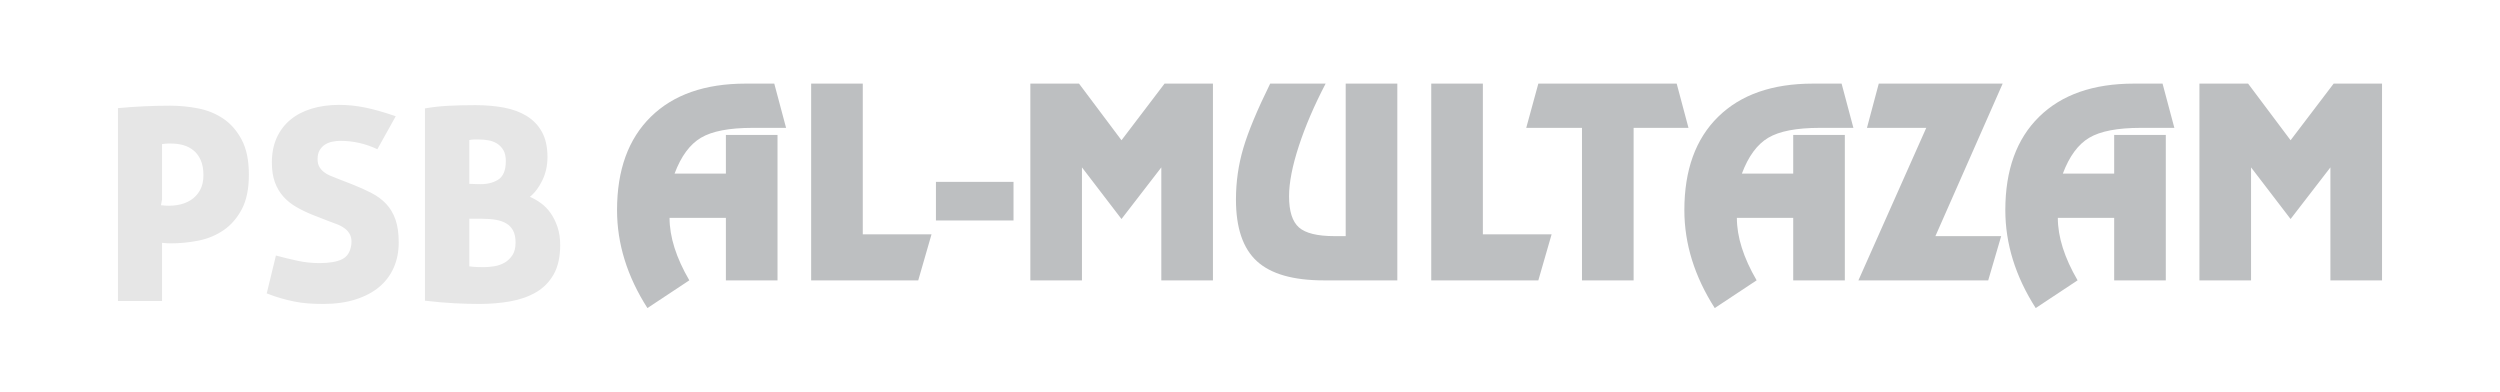
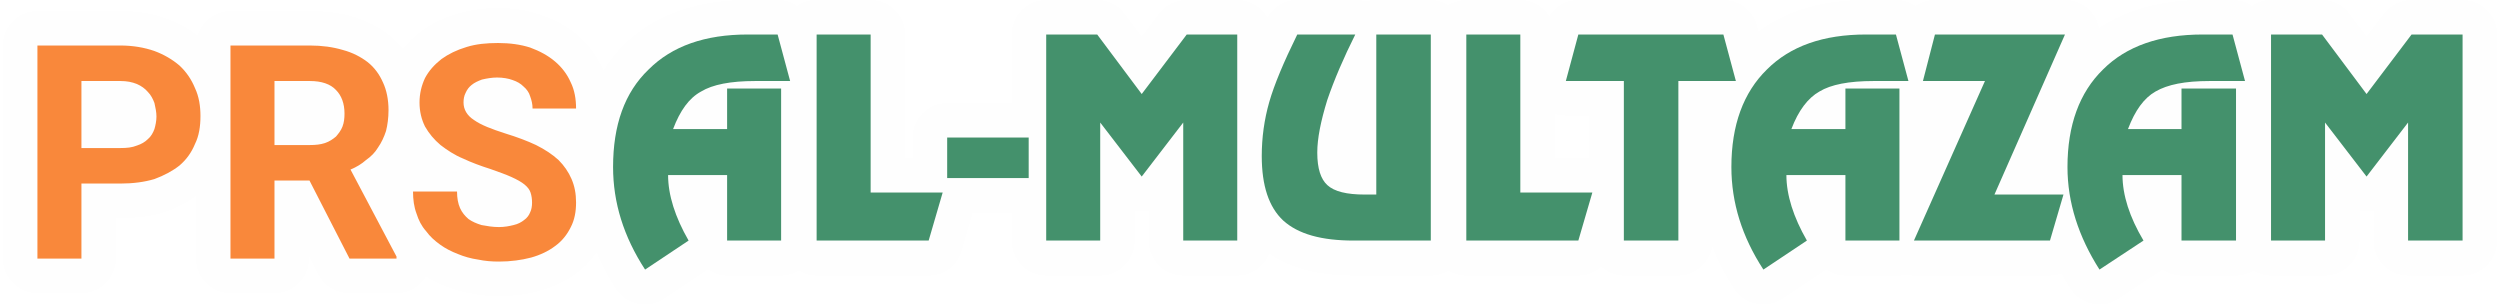
- <svg xmlns="http://www.w3.org/2000/svg" xml:space="preserve" width="1.05833E+06px" height="165806px" version="1.1" style="shape-rendering:geometricPrecision; text-rendering:geometricPrecision; image-rendering:optimizeQuality; fill-rule:evenodd; clip-rule:evenodd" viewBox="0 0 753573 117901">
+ <svg xmlns="http://www.w3.org/2000/svg" xml:space="preserve" width="1658px" height="202px" version="1.1" style="shape-rendering:geometricPrecision; text-rendering:geometricPrecision; image-rendering:optimizeQuality; fill-rule:evenodd; clip-rule:evenodd" viewBox="0 0 4987 609">
  <defs>
    <style type="text/css">
   
-     .fil2 {fill:none}
-     .fil1 {fill:#A19E9D}
-     .fil0 {fill:#ADABAA}
-     .fil3 {fill:#BDBFC1;fill-rule:nonzero}
-     .fil4 {fill:#E6E6E6;fill-rule:nonzero}
+     .fil0 {fill:#FEFEFE}
+     .fil1 {fill:#44916C;fill-rule:nonzero}
+     .fil2 {fill:#F9883B;fill-rule:nonzero}
   
  </style>
  </defs>
  <g id="Layer_x0020_1">
-     <path class="fil0" d="M162690 69165l0 -329c-747,0 -249,-19 -442,171l314 -40 128 198z" />
-     <path class="fil1" d="M161917 43969c115,193 -181,155 221,155 0,-443 27,-48 -148,-221l-73 66z" />
-     <polygon class="fil2" points="0,0 753573,0 753573,117901 0,117901 " />
-     <g id="_2043946645840">
-       <path class="fil3" d="M218806 84434l0 -18851 -16984 0c0,5750 1986,12019 5958,18836l-12627 8359c-6106,-9544 -9159,-19385 -9159,-29522 0,-12093 3394,-21460 10182,-28129 6787,-6669 16317,-10004 28588,-10004l8625 0 3558 13339 -10138 0c-6995,0 -12167,993 -15517,2979 -3349,1985 -6002,5587 -7958,10803l15472 0 0 -11648 15562 0 0 43838 -15562 0zm41260 -59311l0 45440 20719 0 -4002 13871 -32278 0 0 -59311 15561 0zm45439 29611l0 11649 -23386 0 0 -11649 23386 0zm60112 -29611l0 59311 -15562 0 0 -34057 -12004 15561 -11916 -15561 0 34057 -15561 0 0 -59311 14672 0 12805 17073 12982 -17073 14584 0zm55576 0l0 59311 -22142 0c-9247,0 -15976,-1927 -20185,-5780 -4209,-3853 -6313,-10048 -6313,-18584 0,-5336 741,-10508 2223,-15517 1482,-5009 4179,-11486 8092,-19430l16717 0c-3438,6580 -6136,12864 -8092,18852 -1956,5987 -2934,11026 -2934,15117 0,4505 993,7632 2978,9381 1986,1749 5558,2623 10716,2623l3379 0 0 -45973 15561 0zm25788 0l0 45440 20718 0 -4001 13871 -32279 0 0 -59311 15562 0zm58421 0l3557 13339 -16539 0 0 45972 -15562 0 0 -45972 -16806 0 3646 -13339 41704 0zm35125 59311l0 -18851 -16985 0c0,5750 1986,12019 5958,18836l-12627 8359c-6105,-9544 -9158,-19385 -9158,-29522 0,-12093 3393,-21460 10181,-28129 6787,-6669 16317,-10004 28588,-10004l8626 0 3557 13339 -10138 0c-6995,0 -12167,993 -15517,2979 -3349,1985 -6002,5587 -7958,10803l15473 0 0 -11648 15561 0 0 43838 -15561 0zm25787 -59311l37347 0 -20274 45973 19829 0 -3912 13338 -39126 0 20452 -45972 -17873 0 3557 -13339zm70960 59311l0 -18851 -16985 0c0,5750 1986,12019 5958,18836l-12626 8359c-6106,-9544 -9159,-19385 -9159,-29522 0,-12093 3393,-21460 10181,-28129 6788,-6669 16317,-10004 28588,-10004l8626 0 3557 13339 -10137 0c-6995,0 -12168,993 -15517,2979 -3350,1985 -6002,5587 -7959,10803l15473 0 0 -11648 15561 0 0 43838 -15561 0zm80741 -59311l0 59311 -15562 0 0 -34057 -12004 15561 -11916 -15561 0 34057 -15561 0 0 -59311 14672 0 12805 17073 12983 -17073 14583 0z" />
-       <path class="fil4" d="M35559 32511c5218,-489 10490,-733 15816,-733 2772,0 5558,271 8357,815 2799,544 5327,1576 7582,3098 2256,1522 4104,3642 5544,6359 1440,2718 2160,6223 2160,10517 0,4294 -720,7787 -2160,10477 -1440,2690 -3288,4796 -5544,6318 -2255,1522 -4769,2555 -7542,3098 -2771,544 -5516,816 -8234,816 -380,0 -815,-14 -1304,-41 -489,-27 -951,-68 -1386,-122l0 17528 -13289 0 0 -58130zm13289 27475l-326 1794c1684,218 3302,204 4851,-41 1549,-244 2908,-734 4076,-1467 1169,-734 2106,-1726 2813,-2976 706,-1250 1060,-2772 1060,-4566 0,-1793 -272,-3301 -815,-4524 -544,-1223 -1264,-2202 -2161,-2935 -897,-734 -1916,-1264 -3058,-1590 -1141,-327 -2337,-489 -3587,-489 -380,0 -760,0 -1141,0 -380,0 -951,54 -1712,162l0 16632zm45248 4647c-1739,-706 -3356,-1494 -4851,-2364 -1494,-869 -2785,-1915 -3872,-3139 -1087,-1223 -1930,-2663 -2528,-4321 -598,-1657 -896,-3628 -896,-5910 0,-2827 489,-5313 1467,-7460 978,-2147 2351,-3955 4117,-5422 1767,-1468 3900,-2582 6400,-3343 2500,-760 5272,-1141 8316,-1141 2500,0 5055,258 7664,774 2609,517 5734,1400 9375,2650l-5543 9947c-3533,-1685 -7256,-2528 -11170,-2528 -761,0 -1549,82 -2364,245 -816,163 -1549,448 -2202,856 -651,408 -1195,965 -1630,1671 -435,707 -652,1631 -652,2772 0,924 177,1685 530,2283 353,598 801,1114 1345,1549 544,435 1169,802 1875,1101 707,299 1413,584 2120,856l4810 1875c2066,815 3954,1671 5666,2568 1712,897 3166,1984 4362,3261 1196,1278 2120,2840 2772,4688 652,1848 979,4158 979,6930 0,2772 -503,5299 -1509,7582 -1005,2283 -2473,4226 -4402,5830 -1930,1603 -4308,2853 -7134,3750 -2827,897 -6060,1345 -9702,1345 -1685,0 -3234,-54 -4647,-163 -1414,-109 -2786,-299 -4117,-571 -1332,-272 -2664,-598 -3995,-978 -1332,-381 -2759,-870 -4280,-1467l2771 -11415c2229,598 4416,1128 6563,1590 2147,462 4335,693 6563,693 2990,0 5273,-394 6849,-1182 1576,-788 2500,-2296 2772,-4525 108,-1141 -27,-2093 -408,-2853 -380,-761 -924,-1400 -1630,-1916 -707,-517 -1495,-938 -2365,-1264 -869,-326 -1739,-652 -2608,-978l-4811 -1876zm33998 -32040c2174,-381 4457,-639 6848,-775 2392,-135 5191,-204 8398,-204 3043,0 5883,245 8519,734 2636,489 4933,1332 6890,2528 1956,1196 3492,2799 4606,4810 1114,2011 1671,4538 1671,7582 0,2500 -502,4810 -1508,6930 -1006,2120 -2269,3805 -3791,5055 1141,489 2256,1127 3343,1916 1086,788 2051,1780 2894,2976 842,1195 1535,2595 2079,4198 544,1603 815,3411 815,5422 0,3587 -652,6535 -1957,8846 -1304,2310 -3084,4117 -5340,5421 -2255,1305 -4851,2215 -7786,2732 -2934,516 -6033,774 -9294,774 -2283,0 -4769,-68 -7460,-204 -2690,-136 -5666,-394 -8927,-774l0 -57967zm13371 47612c761,109 1535,177 2323,204 788,28 1481,41 2079,41 978,0 2038,-95 3180,-285 1141,-190 2174,-557 3098,-1101 924,-543 1698,-1291 2323,-2242 625,-951 938,-2215 938,-3791 0,-1467 -245,-2663 -734,-3587 -489,-924 -1168,-1644 -2038,-2161 -870,-516 -1916,-883 -3139,-1101 -1223,-217 -2595,-325 -4117,-325l-3913 0 0 14348zm2608 -24784c2446,109 4457,-326 6033,-1305 1577,-978 2365,-2853 2365,-5625 0,-1359 -245,-2460 -734,-3302 -489,-842 -1128,-1508 -1916,-1997 -788,-489 -1657,-816 -2609,-979 -951,-163 -1888,-245 -2812,-245 -544,0 -1033,0 -1468,0 -435,0 -924,55 -1467,164l0 13207 2608 82z" />
+     <g id="_1628297108832">
+       <path class="fil0" d="M1187 504c-11,17 -25,31 -41,43 -22,16 -46,27 -72,34 -26,8 -54,11 -82,11 -18,0 -36,-1 -54,-5 -18,-3 -36,-8 -54,-15 -13,-5 -26,-11 -38,-19 -12,20 -34,33 -59,33l-94 0c-27,0 -50,-14 -62,-37l-19 -37 0 5c0,38 -31,69 -69,69l-88 0c-38,0 -69,-31 -69,-69l0 -125c-19,14 -40,24 -62,32 -29,9 -59,12 -89,12l-9 0 0 81c0,38 -31,69 -69,69l-88 0c-38,0 -69,-31 -69,-69l0 -426c0,-38 31,-69 69,-69l166 0c31,0 62,4 91,15 23,8 44,19 63,34 9,-28 35,-49 66,-49l159 0c28,0 57,3 85,11 26,8 52,20 73,37 11,8 20,18 28,28 10,-13 22,-25 36,-35 21,-16 45,-27 71,-35 27,-8 55,-12 83,-12 29,0 58,4 86,14 27,9 51,22 73,40 21,18 37,40 49,65 1,2 2,4 3,6 11,-18 25,-36 41,-52 67,-65 156,-89 247,-89l60 0c15,0 28,4 39,12 11,-8 24,-12 39,-12l108 0c38,0 69,31 69,69l0 247 15 0 0 -41c0,-38 31,-69 69,-69l129 0 0 -137c0,-38 31,-69 69,-69l102 0c22,0 42,10 55,28l34 45 35 -46c13,-17 33,-27 55,-27l101 0c26,0 48,14 60,35 13,-22 35,-35 60,-35l116 0c8,0 15,1 22,3 6,-2 13,-3 20,-3l109 0c13,0 25,4 35,10 11,-6 23,-10 36,-10l108 0c24,0 45,13 58,32 12,-20 34,-32 58,-32l290 0c32,0 59,21 67,51l3 12c62,-46 137,-63 215,-63l60 0c15,0 28,4 39,12 11,-8 25,-12 39,-12l260 0c24,0 45,11 58,31 5,8 8,17 10,25 60,-40 133,-56 207,-56l60 0c14,0 28,4 39,12 11,-8 24,-12 38,-12l102 0c23,0 42,10 55,28l34 45 35 -46c14,-17 33,-27 55,-27l102 0c38,0 69,31 69,69l0 412c0,39 -31,70 -69,70l-109 0c-38,0 -69,-31 -69,-70l0 -60c-4,1 -9,1 -14,1 -5,0 -9,0 -14,-1l0 60c0,39 -31,70 -69,70l-108 0c-13,0 -25,-4 -35,-10 -10,6 -23,10 -35,10l-109 0c-14,0 -27,-5 -38,-12 0,0 0,0 0,0l-88 58c-16,11 -33,14 -52,10 -19,-4 -34,-14 -44,-30 -7,-10 -12,-20 -18,-30 -7,2 -15,4 -23,4l-272 0c-5,0 -10,-1 -15,-2 -4,1 -9,2 -14,2l-108 0c-14,0 -27,-5 -38,-12 0,0 0,0 0,0l-88 58c-16,11 -34,14 -53,10 -19,-4 -33,-14 -44,-30 -17,-27 -32,-55 -43,-84 -6,32 -34,58 -68,58l-109 0c-17,0 -33,-7 -45,-18 -12,11 -28,18 -46,18l-224 0c-13,0 -25,-4 -36,-10 -10,6 -22,10 -35,10l-154 0c-58,0 -120,-10 -169,-44 -10,26 -35,44 -64,44l-108 0c-38,0 -69,-31 -69,-70l0 -60c-5,1 -9,1 -14,1 -5,0 -10,0 -14,-1l0 60c0,39 -31,70 -69,70l-108 0c-38,0 -69,-31 -69,-70l0 -56 -78 0 -22 76c-8,30 -35,50 -66,50l-224 0c-13,0 -25,-4 -36,-10 -10,6 -22,10 -35,10l-108 0c-14,0 -27,-5 -38,-12 0,0 -1,0 -1,0l-87 58c-16,11 -34,14 -53,10 -19,-4 -33,-14 -44,-30 -15,-24 -28,-48 -38,-73zm1916 -276l0 88 69 0 0 -85 -47 0c-8,0 -15,-1 -22,-3z" />
+     </g>
+     <g id="_1628297108192">
+       <path class="fil1" d="M1448 481l0 -131 -118 0c0,40 14,84 41,131l-87 58c-43,-66 -64,-134 -64,-205 0,-84 23,-149 71,-195 47,-47 113,-70 198,-70l60 0 25 93 -70 0c-49,0 -85,7 -108,21 -24,13 -42,38 -56,75l108 0 0 -81 108 0 0 304 -108 0 0 0zm287 -412l0 316 144 0 -28 96 -224 0 0 -412 108 0 0 0zm316 206l0 81 -163 0 0 -81 163 0zm417 -206l0 412 -108 0 0 -236 -83 108 -83 -108 0 236 -108 0 0 -412 102 0 89 119 90 -119 101 0 0 0zm387 0l0 412 -154 0c-65,0 -111,-13 -141,-40 -29,-27 -43,-70 -43,-129 0,-37 5,-73 15,-108 10,-35 29,-80 56,-135l116 0c-23,46 -42,90 -56,131 -13,42 -20,77 -20,105 0,32 7,53 20,65 14,13 39,19 75,19l23 0 0 -320 109 0 0 0zm179 0l0 316 144 0 -28 96 -224 0 0 -412 108 0 0 0zm406 0l25 93 -115 0 0 319 -109 0 0 -319 -116 0 25 -93 290 0zm244 412l0 -131 -118 0c0,40 14,84 41,131l-87 58c-43,-66 -64,-134 -64,-205 0,-84 24,-149 71,-195 47,-47 113,-70 198,-70l60 0 25 93 -70 0c-49,0 -85,7 -108,21 -23,13 -42,38 -56,75l108 0 0 -81 108 0 0 304 -108 0 0 0zm179 -412l260 0 -141 320 138 0 -27 92 -272 0 142 -319 -124 0 24 -93zm493 412l0 -131 -118 0c0,40 14,84 42,131l-88 58c-42,-66 -64,-134 -64,-205 0,-84 24,-149 71,-195 47,-47 114,-70 199,-70l60 0 25 93 -71 0c-49,0 -84,7 -108,21 -23,13 -41,38 -55,75l107 0 0 -81 109 0 0 304 -109 0 0 0zm562 -412l0 412 -109 0 0 -236 -83 108 -83 -108 0 236 -108 0 0 -412 102 0 89 119 90 -119 102 0 0 0z" />
+       <path class="fil2" d="M157 367l0 150 -88 0 0 -426 166 0c25,0 48,4 68,11 19,7 36,17 50,29 14,13 24,28 31,45 8,17 11,36 11,56 0,21 -3,40 -11,56 -7,17 -17,31 -31,43 -14,11 -31,20 -50,27 -20,6 -43,9 -68,9l-78 0zm0 -71l78 0c13,0 23,-1 33,-5 9,-3 16,-7 22,-13 6,-5 10,-12 13,-20 2,-7 4,-16 4,-25 0,-9 -2,-18 -4,-27 -3,-8 -7,-16 -13,-22 -6,-7 -13,-12 -22,-16 -10,-4 -20,-6 -33,-6l-78 0 0 134zm456 65l-70 0 0 156 -88 0 0 -426 159 0c24,0 46,3 66,9 19,5 36,14 49,24 14,11 24,25 31,41 7,15 11,34 11,55 0,16 -2,30 -5,42 -4,12 -9,23 -16,33 -6,10 -14,18 -24,25 -9,8 -19,14 -31,19l92 174 0 4 -94 0 -80 -156zm-70 -71l71 0c11,0 21,-1 30,-4 9,-3 16,-8 22,-13 5,-6 10,-12 13,-20 3,-8 4,-16 4,-26 0,-20 -6,-36 -17,-47 -11,-12 -29,-18 -52,-18l-71 0 0 128zm515 115c0,-7 -1,-14 -3,-20 -2,-6 -6,-11 -12,-16 -6,-5 -15,-10 -26,-15 -11,-5 -25,-10 -42,-16 -19,-6 -38,-13 -55,-21 -17,-7 -32,-17 -45,-27 -13,-11 -23,-23 -31,-37 -7,-14 -11,-30 -11,-48 0,-18 4,-34 11,-49 8,-15 19,-27 33,-38 14,-10 30,-18 50,-24 19,-6 40,-8 63,-8 24,0 45,3 64,9 19,7 36,16 50,28 13,11 24,25 31,41 8,16 11,34 11,53l-87 0c0,-9 -2,-17 -5,-25 -2,-7 -7,-14 -13,-19 -6,-6 -13,-10 -22,-13 -8,-3 -19,-5 -31,-5 -11,0 -21,2 -30,4 -8,3 -15,6 -21,11 -5,4 -9,9 -12,16 -3,6 -4,12 -4,19 0,14 7,26 21,35 14,10 35,18 63,27 23,7 44,15 61,23 18,9 33,19 45,30 11,11 20,24 26,38 6,14 9,29 9,47 0,18 -3,35 -11,50 -7,14 -17,27 -31,37 -13,10 -30,18 -48,23 -19,5 -41,8 -64,8 -14,0 -28,-1 -42,-4 -14,-2 -28,-6 -40,-11 -13,-5 -25,-11 -36,-19 -11,-8 -20,-16 -28,-27 -9,-10 -15,-22 -19,-35 -5,-13 -7,-28 -7,-44l88 0c0,13 2,24 6,33 4,9 10,16 17,22 7,5 16,9 26,12 11,2 22,4 35,4 11,0 21,-2 29,-4 9,-2 16,-6 21,-10 6,-4 10,-10 12,-15 3,-6 4,-13 4,-20z" />
    </g>
  </g>
</svg>
